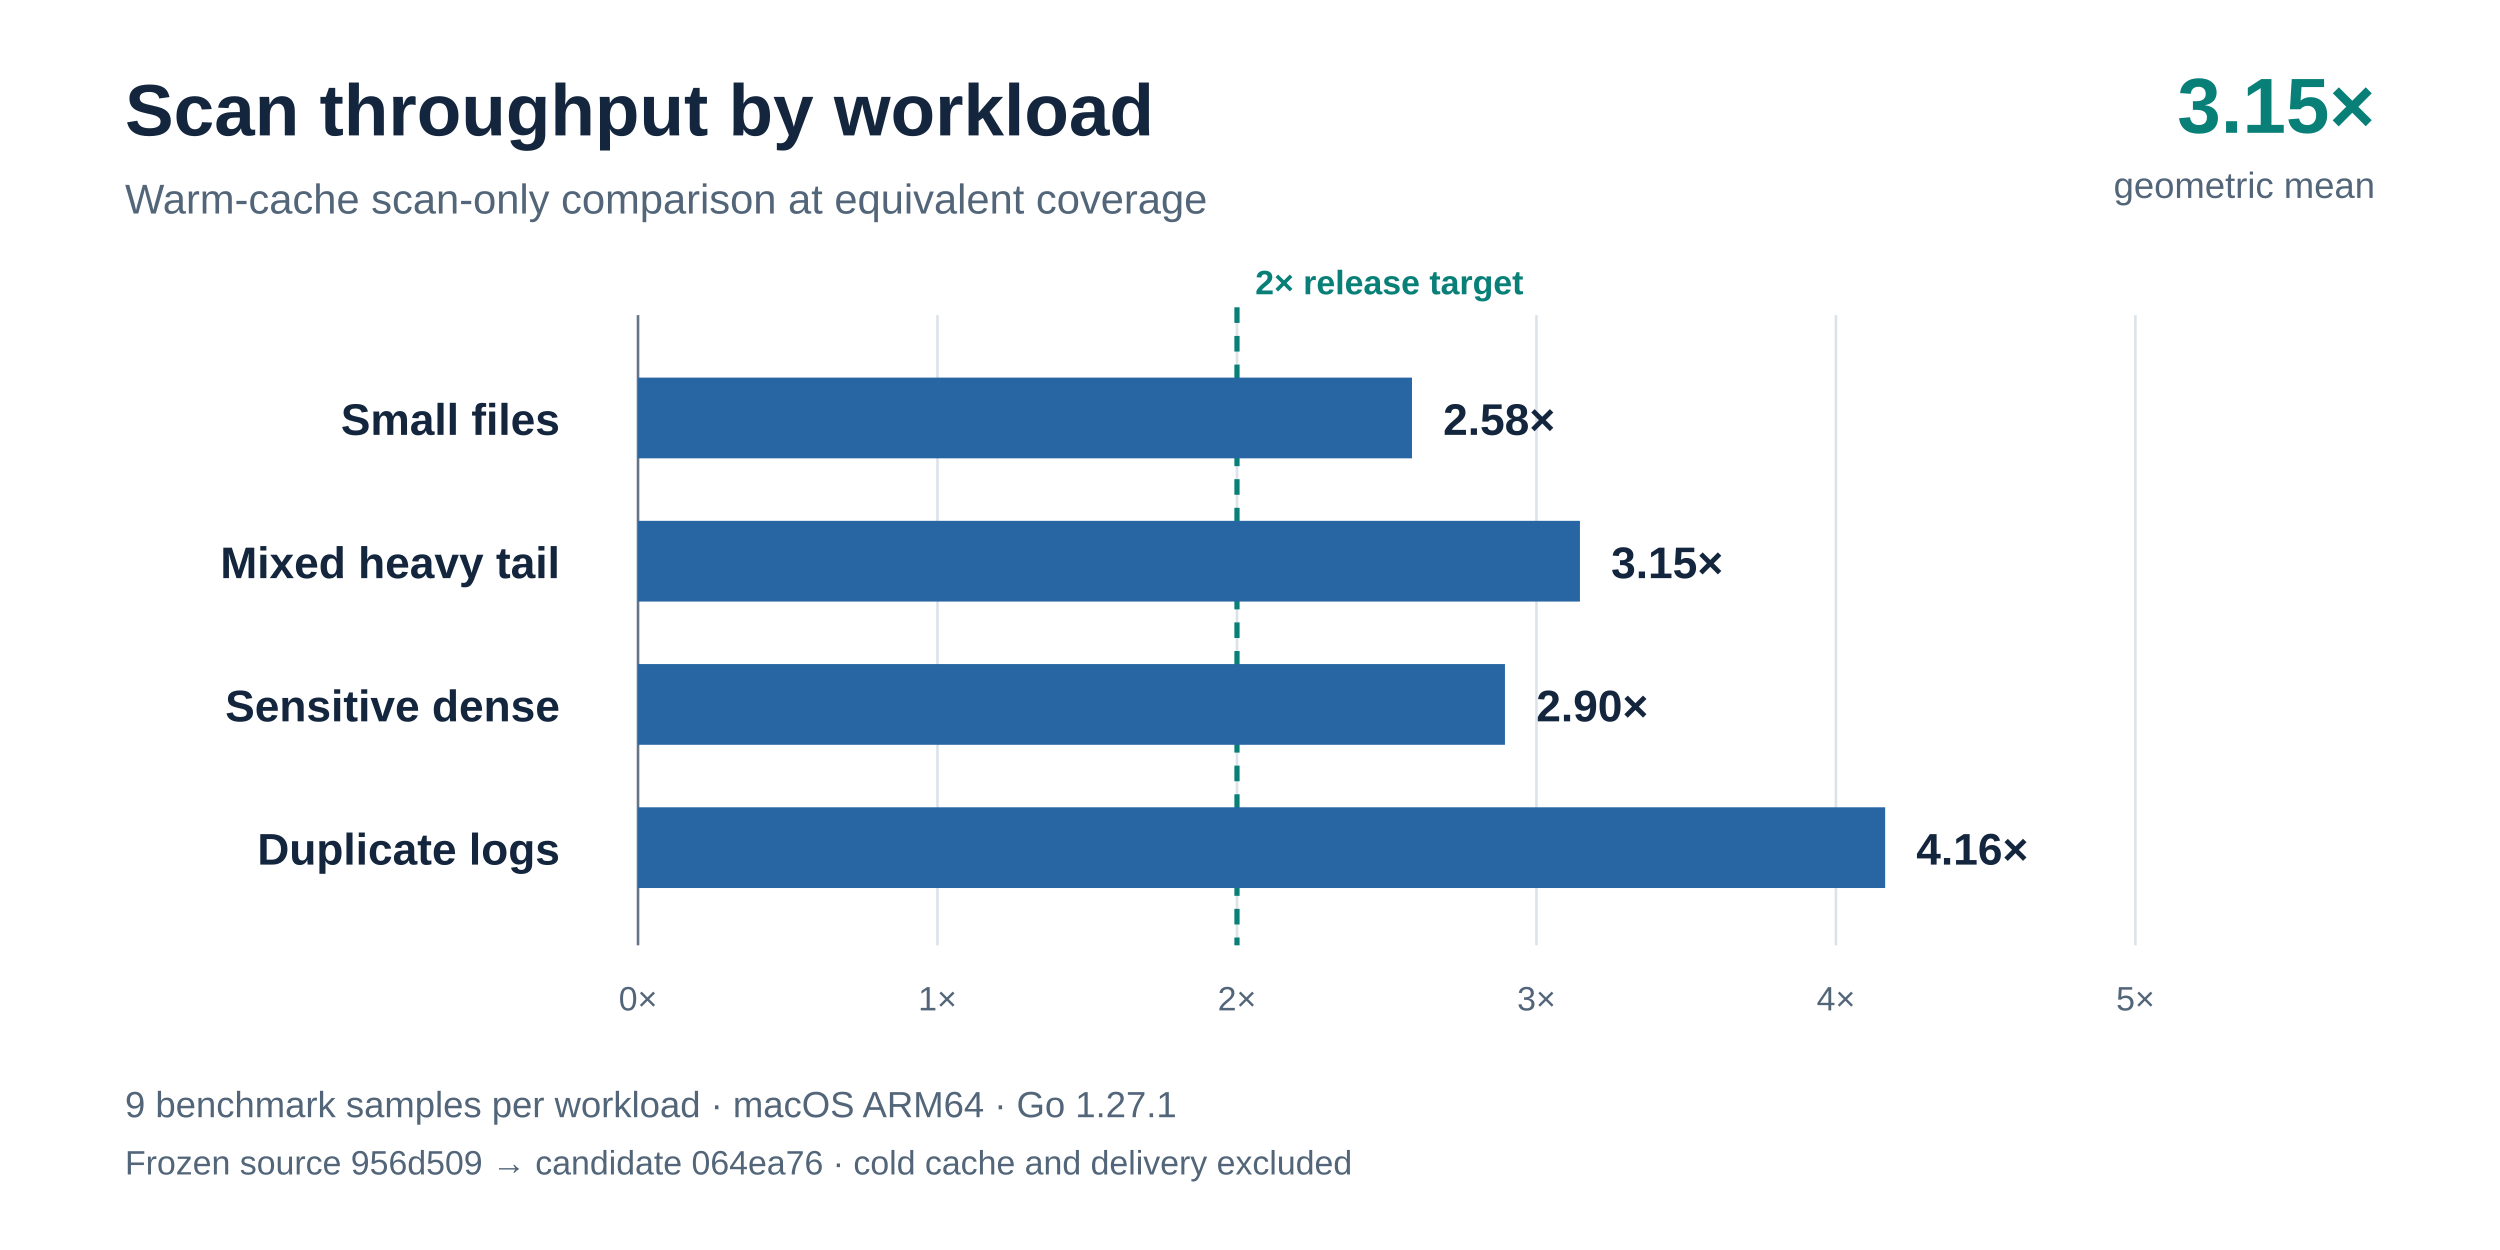
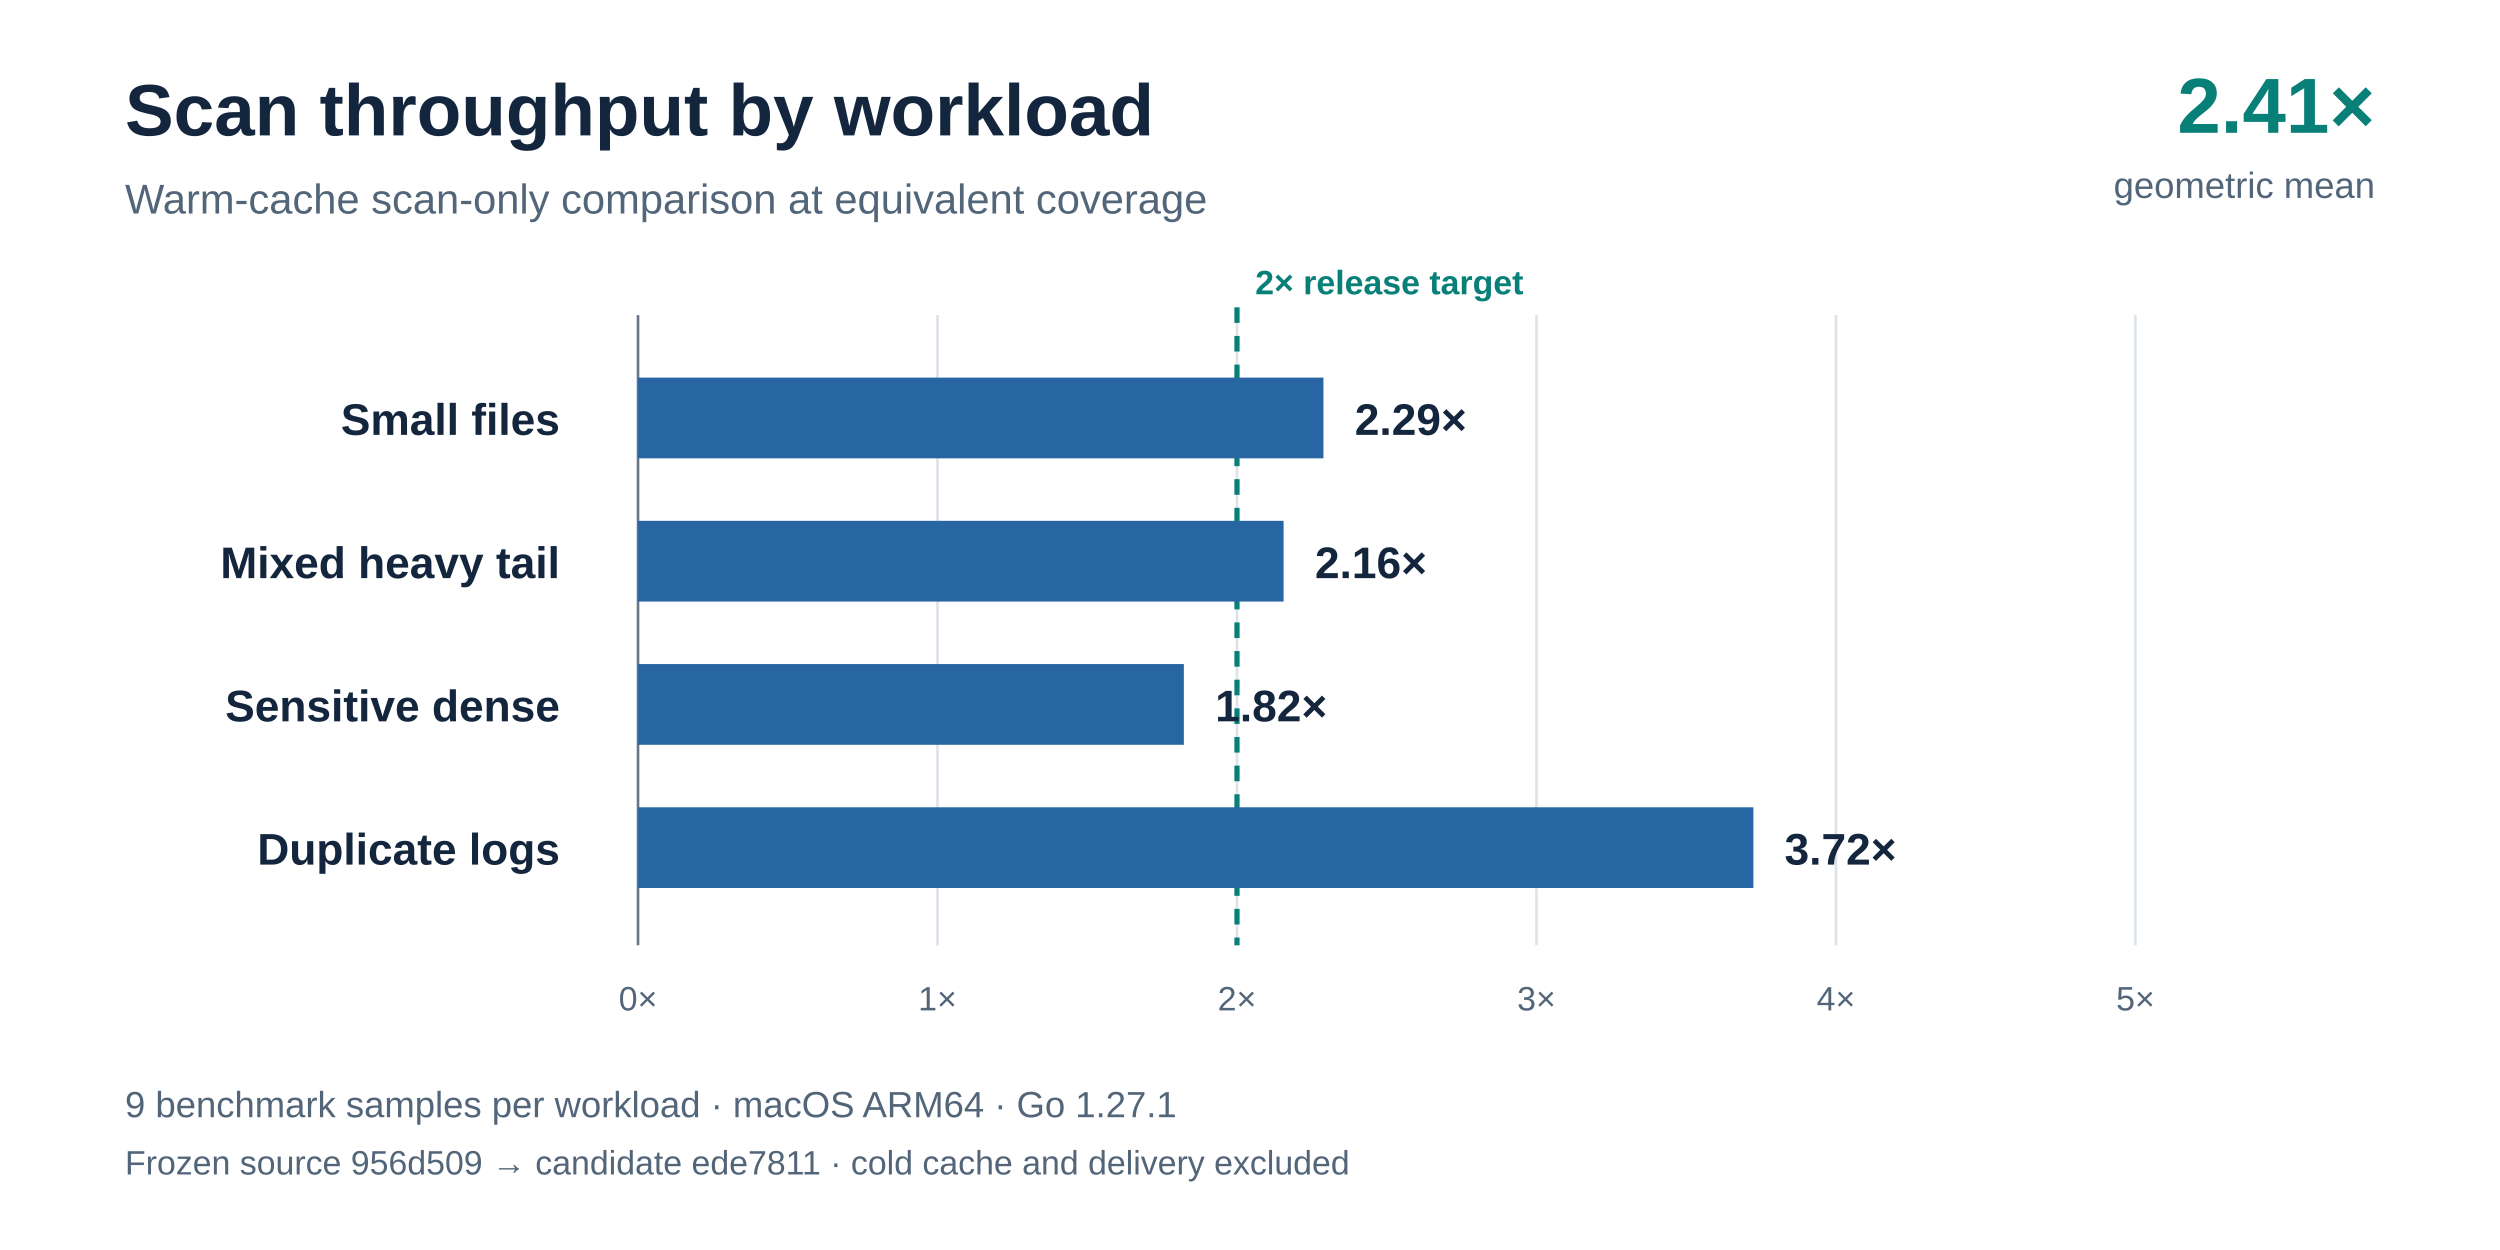
<svg xmlns="http://www.w3.org/2000/svg" width="960" height="480" viewBox="0 0 960 480" role="img" aria-labelledby="title description">
  <rect width="960" height="480" fill="#ffffff" />
  <text x="48" y="52" fill="#14263d" font-size="28" font-weight="700" text-anchor="start" font-family="Arial, Helvetica, sans-serif">Scan throughput by workload</text>
  <text x="48" y="82" fill="#526579" font-size="16" font-weight="400" text-anchor="start" font-family="Arial, Helvetica, sans-serif">Warm-cache scan-only comparison at equivalent coverage</text>
-   <text x="912" y="51" fill="#087f77" font-size="30" font-weight="700" text-anchor="end" font-family="Arial, Helvetica, sans-serif">3.15×</text>
+   <text x="912" y="51" fill="#087f77" font-size="30" font-weight="700" text-anchor="end" font-family="Arial, Helvetica, sans-serif">2.41×</text>
  <text x="912" y="76" fill="#526579" font-size="14" font-weight="400" text-anchor="end" font-family="Arial, Helvetica, sans-serif">geometric mean</text>
  <line x1="245.0" y1="121" x2="245.0" y2="363" stroke="#657587" stroke-width="1" />
  <text x="245.0" y="388" fill="#526579" font-size="13" font-weight="400" text-anchor="middle" font-family="Arial, Helvetica, sans-serif">0×</text>
  <line x1="360.0" y1="121" x2="360.0" y2="363" stroke="#dbe3e9" stroke-width="1" />
  <text x="360.0" y="388" fill="#526579" font-size="13" font-weight="400" text-anchor="middle" font-family="Arial, Helvetica, sans-serif">1×</text>
  <line x1="475.0" y1="121" x2="475.0" y2="363" stroke="#dbe3e9" stroke-width="1" />
  <text x="475.0" y="388" fill="#526579" font-size="13" font-weight="400" text-anchor="middle" font-family="Arial, Helvetica, sans-serif">2×</text>
  <line x1="590.0" y1="121" x2="590.0" y2="363" stroke="#dbe3e9" stroke-width="1" />
  <text x="590.0" y="388" fill="#526579" font-size="13" font-weight="400" text-anchor="middle" font-family="Arial, Helvetica, sans-serif">3×</text>
  <line x1="705.0" y1="121" x2="705.0" y2="363" stroke="#dbe3e9" stroke-width="1" />
  <text x="705.0" y="388" fill="#526579" font-size="13" font-weight="400" text-anchor="middle" font-family="Arial, Helvetica, sans-serif">4×</text>
  <line x1="820.0" y1="121" x2="820.0" y2="363" stroke="#dbe3e9" stroke-width="1" />
  <text x="820.0" y="388" fill="#526579" font-size="13" font-weight="400" text-anchor="middle" font-family="Arial, Helvetica, sans-serif">5×</text>
  <line x1="475.0" y1="118" x2="475.0" y2="363" stroke="#087f77" stroke-width="2" stroke-dasharray="6 5" />
  <text x="482.0" y="113" fill="#087f77" font-size="13" font-weight="700" text-anchor="start" font-family="Arial, Helvetica, sans-serif">2× release target</text>
  <text x="215" y="167" fill="#14263d" font-size="17" font-weight="600" text-anchor="end" font-family="Arial, Helvetica, sans-serif">Small files</text>
-   <rect x="245" y="145" width="297.2" height="31" fill="#2866a3" />
-   <text x="554.16" y="167" fill="#14263d" font-size="17" font-weight="700" text-anchor="start" font-family="Arial, Helvetica, sans-serif">2.58×</text>
+   <rect x="245" y="145" width="263.2" height="31" fill="#2866a3" />
+   <text x="520.235" y="167" fill="#14263d" font-size="17" font-weight="700" text-anchor="start" font-family="Arial, Helvetica, sans-serif">2.29×</text>
  <text x="215" y="222" fill="#14263d" font-size="17" font-weight="600" text-anchor="end" font-family="Arial, Helvetica, sans-serif">Mixed heavy tail</text>
-   <rect x="245" y="200" width="361.7" height="31" fill="#2866a3" />
-   <text x="618.675" y="222" fill="#14263d" font-size="17" font-weight="700" text-anchor="start" font-family="Arial, Helvetica, sans-serif">3.15×</text>
+   <rect x="245" y="200" width="247.9" height="31" fill="#2866a3" />
+   <text x="504.94" y="222" fill="#14263d" font-size="17" font-weight="700" text-anchor="start" font-family="Arial, Helvetica, sans-serif">2.16×</text>
  <text x="215" y="277" fill="#14263d" font-size="17" font-weight="600" text-anchor="end" font-family="Arial, Helvetica, sans-serif">Sensitive dense</text>
-   <rect x="245" y="255" width="332.9" height="31" fill="#2866a3" />
-   <text x="589.925" y="277" fill="#14263d" font-size="17" font-weight="700" text-anchor="start" font-family="Arial, Helvetica, sans-serif">2.90×</text>
+   <rect x="245" y="255" width="209.6" height="31" fill="#2866a3" />
+   <text x="466.645" y="277" fill="#14263d" font-size="17" font-weight="700" text-anchor="start" font-family="Arial, Helvetica, sans-serif">1.82×</text>
  <text x="215" y="332" fill="#14263d" font-size="17" font-weight="600" text-anchor="end" font-family="Arial, Helvetica, sans-serif">Duplicate logs</text>
-   <rect x="245" y="310" width="478.9" height="31" fill="#2866a3" />
-   <text x="735.86" y="332" fill="#14263d" font-size="17" font-weight="700" text-anchor="start" font-family="Arial, Helvetica, sans-serif">4.16×</text>
+   <rect x="245" y="310" width="428.3" height="31" fill="#2866a3" />
+   <text x="685.26" y="332" fill="#14263d" font-size="17" font-weight="700" text-anchor="start" font-family="Arial, Helvetica, sans-serif">3.72×</text>
  <text x="48" y="429" fill="#526579" font-size="14" font-weight="400" text-anchor="start" font-family="Arial, Helvetica, sans-serif">9 benchmark samples per workload · macOS ARM64 · Go 1.27.1</text>
-   <text x="48" y="451" fill="#526579" font-size="13" font-weight="400" text-anchor="start" font-family="Arial, Helvetica, sans-serif">Frozen source 956d509  →  candidate 064ea76 · cold cache and delivery excluded</text>
+   <text x="48" y="451" fill="#526579" font-size="13" font-weight="400" text-anchor="start" font-family="Arial, Helvetica, sans-serif">Frozen source 956d509  →  candidate ede7811 · cold cache and delivery excluded</text>
</svg>
